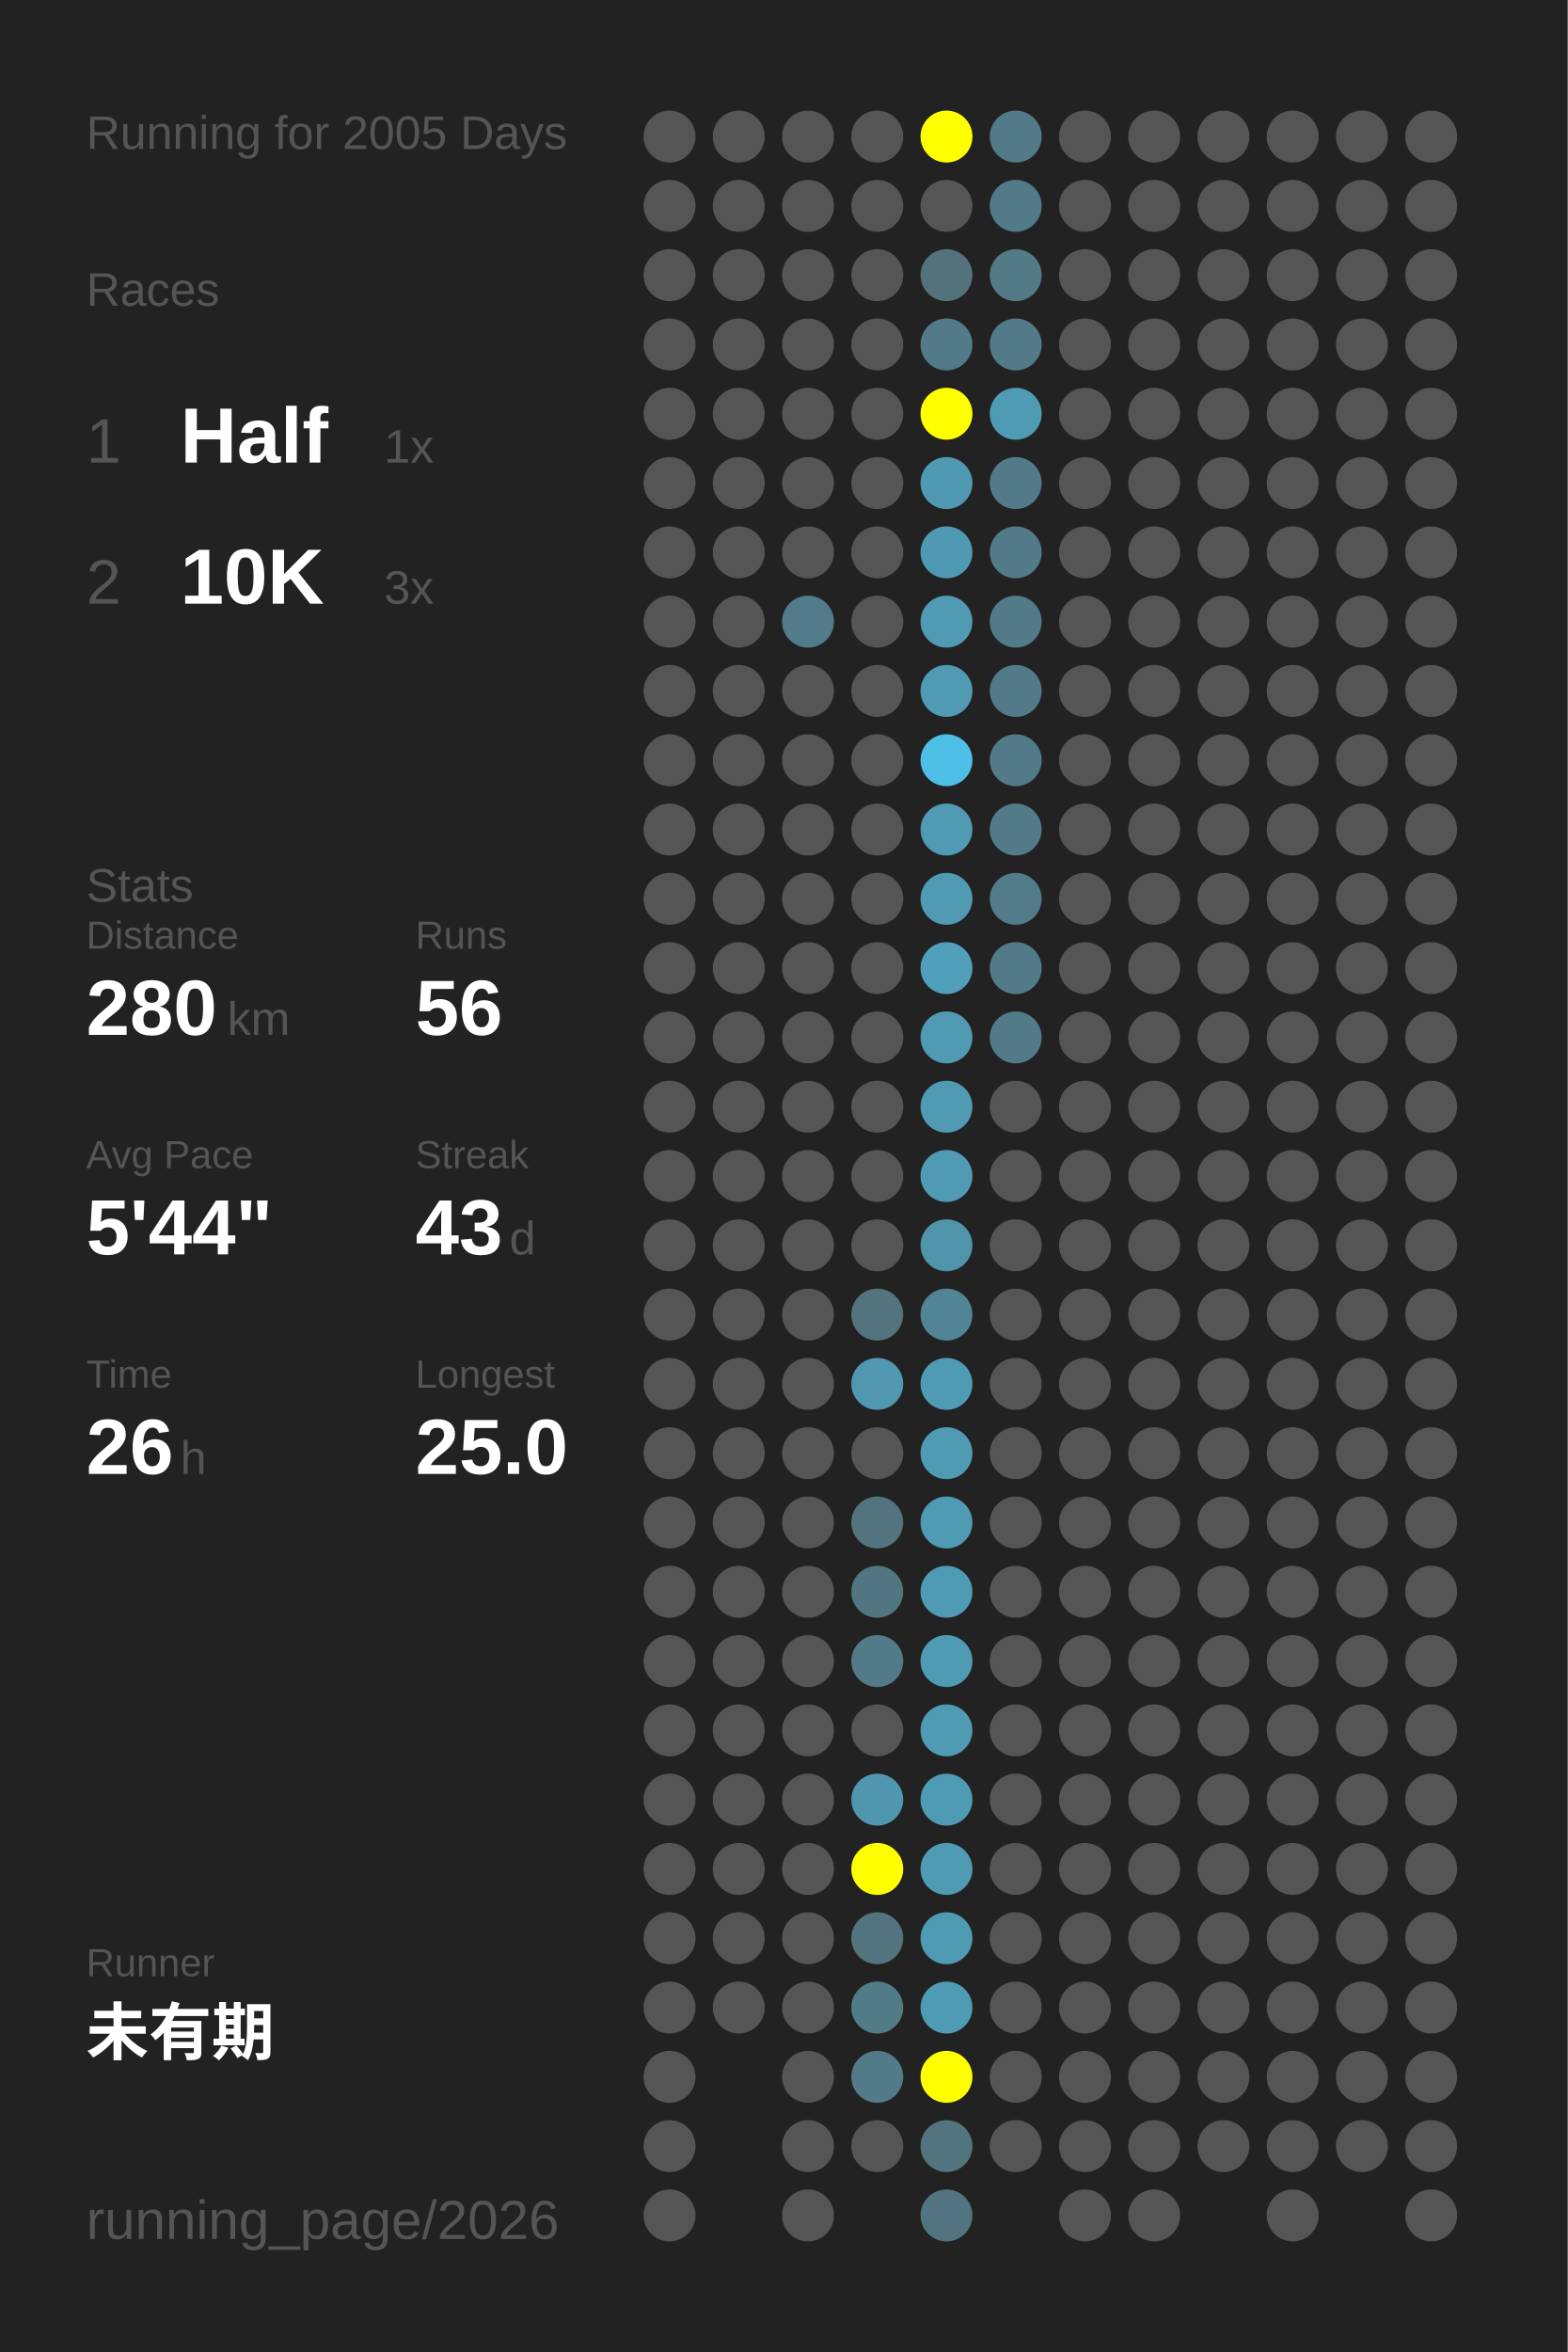
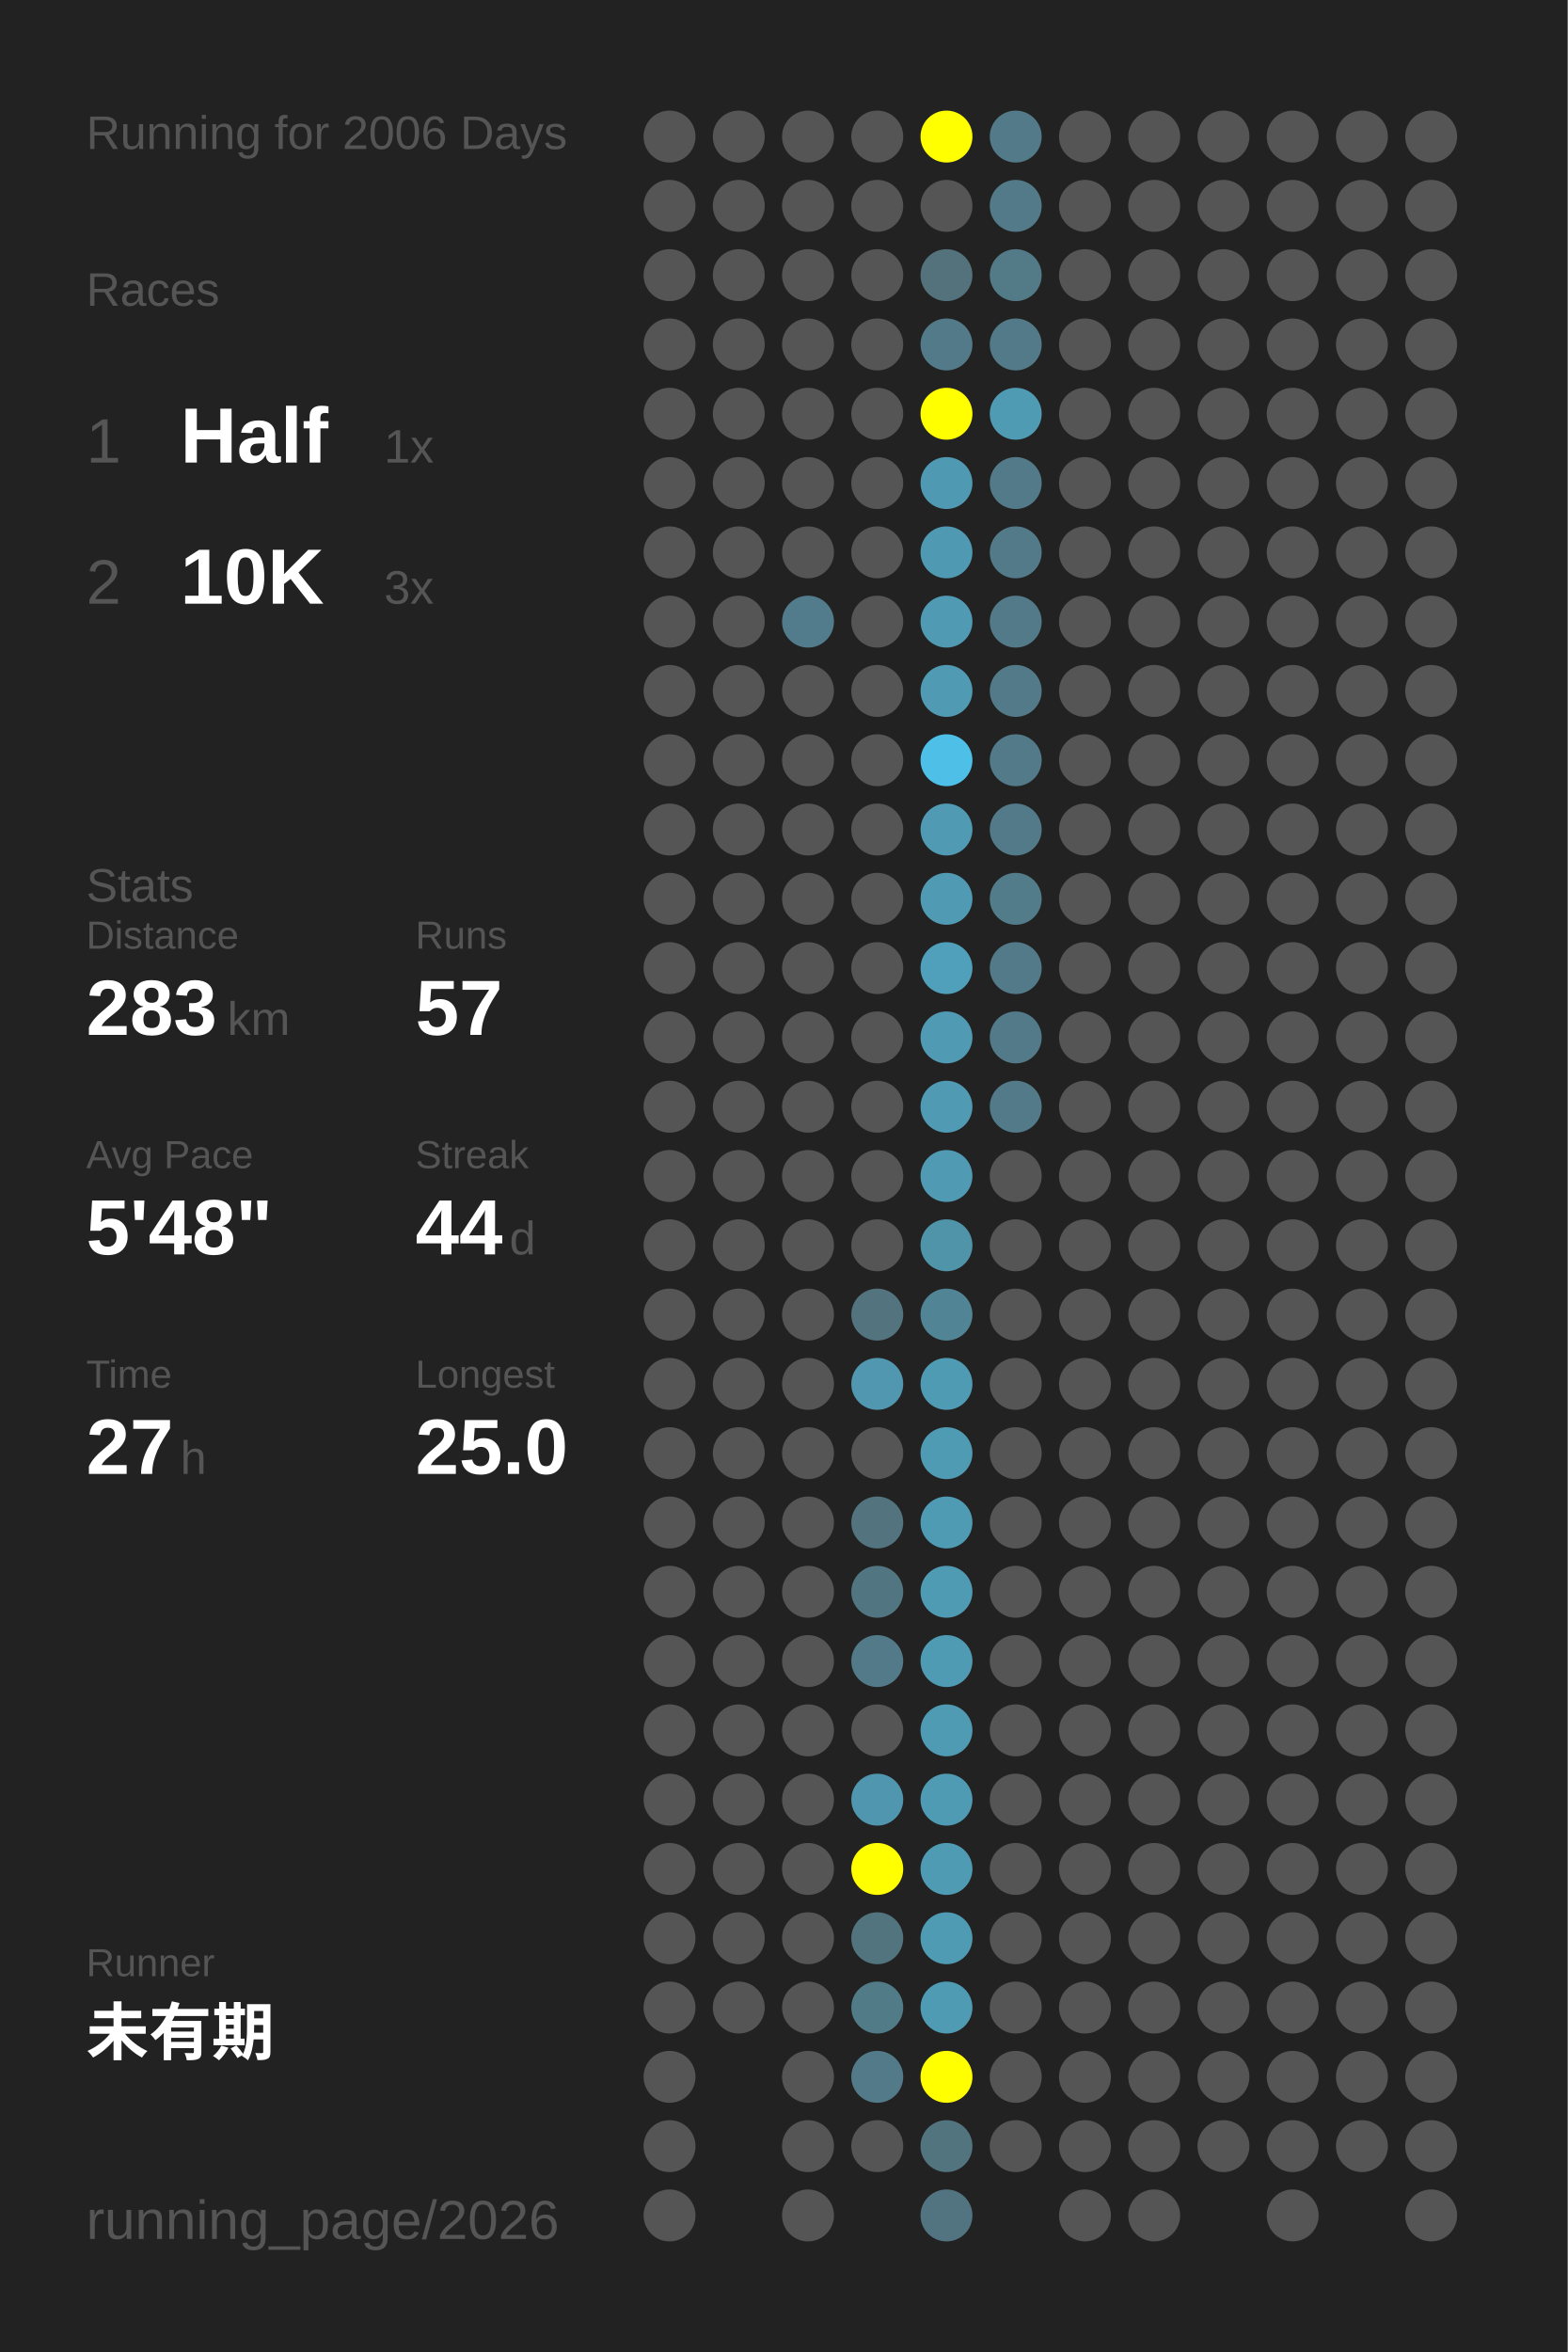
<svg xmlns="http://www.w3.org/2000/svg" baseProfile="full" height="300mm" version="1.1" viewBox="0,0,200,300" width="200mm">
  <defs />
  <rect fill="#222222" height="300" width="200" x="0" y="0" />
-   <text fill="#555555" style="font-size:6px; font-family:Arial;" x="11" y="19">Running for 2005 Days</text>
+   <text fill="#555555" style="font-size:6px; font-family:Arial;" x="11" y="19">Running for 2006 Days</text>
  <text fill="#555555" style="font-size:6px; font-family:Arial;" x="11" y="39">Races</text>
  <text fill="#555555" style="font-size:8px; font-family:Arial;" x="11" y="59">1</text>
  <text fill="#FFFFFF" style="font-size:10px; font-family:Arial; font-weight:bold;" x="23" y="59">Half</text>
  <text fill="#555555" style="font-size:6px; font-family:Arial;" x="49" y="59">1x</text>
  <text fill="#555555" style="font-size:8px; font-family:Arial;" x="11" y="77">2</text>
  <text fill="#FFFFFF" style="font-size:10px; font-family:Arial; font-weight:bold;" x="23" y="77">10K</text>
  <text fill="#555555" style="font-size:6px; font-family:Arial;" x="49" y="77">3x</text>
  <text fill="#555555" style="font-size:6px; font-family:Arial;" x="11" y="115">Stats</text>
  <text fill="#555555" style="font-size:5px; font-family:Arial;" x="11" y="121">Distance</text>
-   <text fill="#FFFFFF" style="font-size:10px; font-family:Arial; font-weight:bold;" x="11" y="132">280</text>
+   <text fill="#FFFFFF" style="font-size:10px; font-family:Arial; font-weight:bold;" x="11" y="132">283</text>
  <text fill="#555555" style="font-size:6px; font-family:Arial;" x="29" y="132">km</text>
  <text fill="#555555" style="font-size:5px; font-family:Arial;" x="53" y="121">Runs</text>
-   <text fill="#FFFFFF" style="font-size:10px; font-family:Arial; font-weight:bold;" x="53" y="132">56</text>
+   <text fill="#FFFFFF" style="font-size:10px; font-family:Arial; font-weight:bold;" x="53" y="132">57</text>
  <text fill="#555555" style="font-size:5px; font-family:Arial;" x="11" y="149">Avg Pace</text>
-   <text fill="#FFFFFF" style="font-size:10px; font-family:Arial; font-weight:bold;" x="11" y="160">5'44"</text>
+   <text fill="#FFFFFF" style="font-size:10px; font-family:Arial; font-weight:bold;" x="11" y="160">5'48"</text>
  <text fill="#555555" style="font-size:5px; font-family:Arial;" x="53" y="149">Streak</text>
-   <text fill="#FFFFFF" style="font-size:10px; font-family:Arial; font-weight:bold;" x="53" y="160">43</text>
+   <text fill="#FFFFFF" style="font-size:10px; font-family:Arial; font-weight:bold;" x="53" y="160">44</text>
  <text fill="#555555" style="font-size:6px; font-family:Arial;" x="65" y="160">d</text>
  <text fill="#555555" style="font-size:5px; font-family:Arial;" x="11" y="177">Time</text>
-   <text fill="#FFFFFF" style="font-size:10px; font-family:Arial; font-weight:bold;" x="11" y="188">26</text>
+   <text fill="#FFFFFF" style="font-size:10px; font-family:Arial; font-weight:bold;" x="11" y="188">27</text>
  <text fill="#555555" style="font-size:6px; font-family:Arial;" x="23" y="188">h</text>
  <text fill="#555555" style="font-size:5px; font-family:Arial;" x="53" y="177">Longest</text>
  <text fill="#FFFFFF" style="font-size:10px; font-family:Arial; font-weight:bold;" x="53" y="188">25.0</text>
  <text fill="#555555" style="font-size:5px; font-family:Arial;" x="11" y="252.065">Runner</text>
  <text fill="#FFFFFF" style="font-size:8px; font-family:Arial; font-weight:bold;" x="11" y="262.065">未有期</text>
  <text fill="#555555" style="font-size:7px; font-family:Arial;" x="11" y="285.581">running_page/2026</text>
  <circle cx="85.417" cy="17.419" fill="#555555" r="3.312" />
  <circle cx="85.417" cy="26.258" fill="#555555" r="3.312" />
  <circle cx="85.417" cy="35.097" fill="#555555" r="3.312" />
  <circle cx="85.417" cy="43.935" fill="#555555" r="3.312" />
  <circle cx="85.417" cy="52.774" fill="#555555" r="3.312" />
  <circle cx="85.417" cy="61.613" fill="#555555" r="3.312" />
  <circle cx="85.417" cy="70.452" fill="#555555" r="3.312" />
  <circle cx="85.417" cy="79.29" fill="#555555" r="3.312" />
  <circle cx="85.417" cy="88.129" fill="#555555" r="3.312" />
  <circle cx="85.417" cy="96.968" fill="#555555" r="3.312" />
  <circle cx="85.417" cy="105.806" fill="#555555" r="3.312" />
  <circle cx="85.417" cy="114.645" fill="#555555" r="3.312" />
  <circle cx="85.417" cy="123.484" fill="#555555" r="3.312" />
  <circle cx="85.417" cy="132.323" fill="#555555" r="3.312" />
  <circle cx="85.417" cy="141.161" fill="#555555" r="3.312" />
  <circle cx="85.417" cy="150" fill="#555555" r="3.312" />
  <circle cx="85.417" cy="158.839" fill="#555555" r="3.312" />
  <circle cx="85.417" cy="167.677" fill="#555555" r="3.312" />
  <circle cx="85.417" cy="176.516" fill="#555555" r="3.312" />
  <circle cx="85.417" cy="185.355" fill="#555555" r="3.312" />
  <circle cx="85.417" cy="194.194" fill="#555555" r="3.312" />
  <circle cx="85.417" cy="203.032" fill="#555555" r="3.312" />
  <circle cx="85.417" cy="211.871" fill="#555555" r="3.312" />
  <circle cx="85.417" cy="220.71" fill="#555555" r="3.312" />
  <circle cx="85.417" cy="229.548" fill="#555555" r="3.312" />
  <circle cx="85.417" cy="238.387" fill="#555555" r="3.312" />
  <circle cx="85.417" cy="247.226" fill="#555555" r="3.312" />
  <circle cx="85.417" cy="256.065" fill="#555555" r="3.312" />
  <circle cx="85.417" cy="264.903" fill="#555555" r="3.312" />
  <circle cx="85.417" cy="273.742" fill="#555555" r="3.312" />
  <circle cx="85.417" cy="282.581" fill="#555555" r="3.312" />
  <circle cx="94.25" cy="17.419" fill="#555555" r="3.312" />
  <circle cx="94.25" cy="26.258" fill="#555555" r="3.312" />
  <circle cx="94.25" cy="35.097" fill="#555555" r="3.312" />
  <circle cx="94.25" cy="43.935" fill="#555555" r="3.312" />
  <circle cx="94.25" cy="52.774" fill="#555555" r="3.312" />
  <circle cx="94.25" cy="61.613" fill="#555555" r="3.312" />
  <circle cx="94.25" cy="70.452" fill="#555555" r="3.312" />
  <circle cx="94.25" cy="79.29" fill="#555555" r="3.312" />
  <circle cx="94.25" cy="88.129" fill="#555555" r="3.312" />
  <circle cx="94.25" cy="96.968" fill="#555555" r="3.312" />
  <circle cx="94.25" cy="105.806" fill="#555555" r="3.312" />
  <circle cx="94.25" cy="114.645" fill="#555555" r="3.312" />
  <circle cx="94.25" cy="123.484" fill="#555555" r="3.312" />
  <circle cx="94.25" cy="132.323" fill="#555555" r="3.312" />
  <circle cx="94.25" cy="141.161" fill="#555555" r="3.312" />
  <circle cx="94.25" cy="150" fill="#555555" r="3.312" />
  <circle cx="94.25" cy="158.839" fill="#555555" r="3.312" />
  <circle cx="94.25" cy="167.677" fill="#555555" r="3.312" />
  <circle cx="94.25" cy="176.516" fill="#555555" r="3.312" />
  <circle cx="94.25" cy="185.355" fill="#555555" r="3.312" />
  <circle cx="94.25" cy="194.194" fill="#555555" r="3.312" />
  <circle cx="94.25" cy="203.032" fill="#555555" r="3.312" />
  <circle cx="94.25" cy="211.871" fill="#555555" r="3.312" />
  <circle cx="94.25" cy="220.71" fill="#555555" r="3.312" />
  <circle cx="94.25" cy="229.548" fill="#555555" r="3.312" />
  <circle cx="94.25" cy="238.387" fill="#555555" r="3.312" />
  <circle cx="94.25" cy="247.226" fill="#555555" r="3.312" />
  <circle cx="94.25" cy="256.065" fill="#555555" r="3.312" />
  <circle cx="103.083" cy="17.419" fill="#555555" r="3.312" />
  <circle cx="103.083" cy="26.258" fill="#555555" r="3.312" />
  <circle cx="103.083" cy="35.097" fill="#555555" r="3.312" />
  <circle cx="103.083" cy="43.935" fill="#555555" r="3.312" />
  <circle cx="103.083" cy="52.774" fill="#555555" r="3.312" />
  <circle cx="103.083" cy="61.613" fill="#555555" r="3.312" />
  <circle cx="103.083" cy="70.452" fill="#555555" r="3.312" />
  <circle cx="103.083" cy="79.29" fill="#527c8b" r="3.312" />
  <circle cx="103.083" cy="88.129" fill="#555555" r="3.312" />
  <circle cx="103.083" cy="96.968" fill="#555555" r="3.312" />
  <circle cx="103.083" cy="105.806" fill="#555555" r="3.312" />
  <circle cx="103.083" cy="114.645" fill="#555555" r="3.312" />
  <circle cx="103.083" cy="123.484" fill="#555555" r="3.312" />
  <circle cx="103.083" cy="132.323" fill="#555555" r="3.312" />
  <circle cx="103.083" cy="141.161" fill="#555555" r="3.312" />
  <circle cx="103.083" cy="150" fill="#555555" r="3.312" />
  <circle cx="103.083" cy="158.839" fill="#555555" r="3.312" />
  <circle cx="103.083" cy="167.677" fill="#555555" r="3.312" />
  <circle cx="103.083" cy="176.516" fill="#555555" r="3.312" />
  <circle cx="103.083" cy="185.355" fill="#555555" r="3.312" />
  <circle cx="103.083" cy="194.194" fill="#555555" r="3.312" />
  <circle cx="103.083" cy="203.032" fill="#555555" r="3.312" />
  <circle cx="103.083" cy="211.871" fill="#555555" r="3.312" />
  <circle cx="103.083" cy="220.71" fill="#555555" r="3.312" />
  <circle cx="103.083" cy="229.548" fill="#555555" r="3.312" />
  <circle cx="103.083" cy="238.387" fill="#555555" r="3.312" />
  <circle cx="103.083" cy="247.226" fill="#555555" r="3.312" />
  <circle cx="103.083" cy="256.065" fill="#555555" r="3.312" />
  <circle cx="103.083" cy="264.903" fill="#555555" r="3.312" />
  <circle cx="103.083" cy="273.742" fill="#555555" r="3.312" />
  <circle cx="103.083" cy="282.581" fill="#555555" r="3.312" />
  <circle cx="111.917" cy="17.419" fill="#555555" r="3.312" />
  <circle cx="111.917" cy="26.258" fill="#555555" r="3.312" />
  <circle cx="111.917" cy="35.097" fill="#555555" r="3.312" />
  <circle cx="111.917" cy="43.935" fill="#555555" r="3.312" />
  <circle cx="111.917" cy="52.774" fill="#555555" r="3.312" />
  <circle cx="111.917" cy="61.613" fill="#555555" r="3.312" />
  <circle cx="111.917" cy="70.452" fill="#555555" r="3.312" />
  <circle cx="111.917" cy="79.29" fill="#555555" r="3.312" />
  <circle cx="111.917" cy="88.129" fill="#555555" r="3.312" />
  <circle cx="111.917" cy="96.968" fill="#555555" r="3.312" />
  <circle cx="111.917" cy="105.806" fill="#555555" r="3.312" />
  <circle cx="111.917" cy="114.645" fill="#555555" r="3.312" />
  <circle cx="111.917" cy="123.484" fill="#555555" r="3.312" />
  <circle cx="111.917" cy="132.323" fill="#555555" r="3.312" />
  <circle cx="111.917" cy="141.161" fill="#555555" r="3.312" />
  <circle cx="111.917" cy="150" fill="#555555" r="3.312" />
  <circle cx="111.917" cy="158.839" fill="#555555" r="3.312" />
  <circle cx="111.917" cy="167.677" fill="#53737e" r="3.312" />
  <circle cx="111.917" cy="176.516" fill="#5097af" r="3.312" />
  <circle cx="111.917" cy="185.355" fill="#555555" r="3.312" />
  <circle cx="111.917" cy="194.194" fill="#53747f" r="3.312" />
  <circle cx="111.917" cy="203.032" fill="#527681" r="3.312" />
  <circle cx="111.917" cy="211.871" fill="#527a88" r="3.312" />
  <circle cx="111.917" cy="220.71" fill="#555555" r="3.312" />
  <circle cx="111.917" cy="229.548" fill="#5096ae" r="3.312" />
  <circle cx="111.917" cy="238.387" fill="#FFFF00" r="3.312" />
  <circle cx="111.917" cy="247.226" fill="#52747f" r="3.312" />
  <circle cx="111.917" cy="256.065" fill="#527b88" r="3.312" />
  <circle cx="111.917" cy="264.903" fill="#527a88" r="3.312" />
  <circle cx="111.917" cy="273.742" fill="#555555" r="3.312" />
  <circle cx="120.75" cy="17.419" fill="#FFFF00" r="3.312" />
  <circle cx="120.75" cy="26.258" fill="#555555" r="3.312" />
  <circle cx="120.75" cy="35.097" fill="#53727c" r="3.312" />
  <circle cx="120.75" cy="43.935" fill="#527a88" r="3.312" />
  <circle cx="120.75" cy="52.774" fill="#FFFF00" r="3.312" />
  <circle cx="120.75" cy="61.613" fill="#5099b2" r="3.312" />
  <circle cx="120.75" cy="70.452" fill="#5099b2" r="3.312" />
  <circle cx="120.75" cy="79.29" fill="#509ab3" r="3.312" />
  <circle cx="120.75" cy="88.129" fill="#509ab4" r="3.312" />
  <circle cx="120.75" cy="96.968" fill="#4ec0e7" r="3.312" />
  <circle cx="120.75" cy="105.806" fill="#509ab3" r="3.312" />
  <circle cx="120.75" cy="114.645" fill="#509ab3" r="3.312" />
  <circle cx="120.75" cy="123.484" fill="#50a0bc" r="3.312" />
  <circle cx="120.75" cy="132.323" fill="#509ab3" r="3.312" />
  <circle cx="120.75" cy="141.161" fill="#509ab3" r="3.312" />
  <circle cx="120.75" cy="150" fill="#509ab3" r="3.312" />
  <circle cx="120.75" cy="158.839" fill="#5094aa" r="3.312" />
  <circle cx="120.75" cy="167.677" fill="#518596" r="3.312" />
  <circle cx="120.75" cy="176.516" fill="#509bb4" r="3.312" />
  <circle cx="120.75" cy="185.355" fill="#509bb4" r="3.312" />
  <circle cx="120.75" cy="194.194" fill="#509bb4" r="3.312" />
  <circle cx="120.75" cy="203.032" fill="#509bb4" r="3.312" />
  <circle cx="120.75" cy="211.871" fill="#509bb4" r="3.312" />
  <circle cx="120.75" cy="220.71" fill="#509bb4" r="3.312" />
  <circle cx="120.75" cy="229.548" fill="#509bb4" r="3.312" />
  <circle cx="120.75" cy="238.387" fill="#509bb4" r="3.312" />
  <circle cx="120.75" cy="247.226" fill="#509bb4" r="3.312" />
  <circle cx="120.75" cy="256.065" fill="#509bb4" r="3.312" />
  <circle cx="120.75" cy="264.903" fill="#FFFF00" r="3.312" />
  <circle cx="120.75" cy="273.742" fill="#52747f" r="3.312" />
  <circle cx="120.75" cy="282.581" fill="#527480" r="3.312" />
  <circle cx="129.583" cy="17.419" fill="#527a88" r="3.312" />
  <circle cx="129.583" cy="26.258" fill="#527a88" r="3.312" />
  <circle cx="129.583" cy="35.097" fill="#527a87" r="3.312" />
  <circle cx="129.583" cy="43.935" fill="#527a88" r="3.312" />
  <circle cx="129.583" cy="52.774" fill="#509bb4" r="3.312" />
  <circle cx="129.583" cy="61.613" fill="#527a88" r="3.312" />
  <circle cx="129.583" cy="70.452" fill="#527a88" r="3.312" />
  <circle cx="129.583" cy="79.29" fill="#527a88" r="3.312" />
  <circle cx="129.583" cy="88.129" fill="#527a88" r="3.312" />
  <circle cx="129.583" cy="96.968" fill="#527a88" r="3.312" />
  <circle cx="129.583" cy="105.806" fill="#527a88" r="3.312" />
  <circle cx="129.583" cy="114.645" fill="#527c8a" r="3.312" />
  <circle cx="129.583" cy="123.484" fill="#527a88" r="3.312" />
  <circle cx="129.583" cy="132.323" fill="#527a88" r="3.312" />
-   <circle cx="129.583" cy="141.161" fill="#555555" r="3.312" />
+   <circle cx="129.583" cy="141.161" fill="#527a88" r="3.312" />
  <circle cx="129.583" cy="150" fill="#555555" r="3.312" />
  <circle cx="129.583" cy="158.839" fill="#555555" r="3.312" />
  <circle cx="129.583" cy="167.677" fill="#555555" r="3.312" />
  <circle cx="129.583" cy="176.516" fill="#555555" r="3.312" />
  <circle cx="129.583" cy="185.355" fill="#555555" r="3.312" />
  <circle cx="129.583" cy="194.194" fill="#555555" r="3.312" />
  <circle cx="129.583" cy="203.032" fill="#555555" r="3.312" />
  <circle cx="129.583" cy="211.871" fill="#555555" r="3.312" />
  <circle cx="129.583" cy="220.71" fill="#555555" r="3.312" />
  <circle cx="129.583" cy="229.548" fill="#555555" r="3.312" />
  <circle cx="129.583" cy="238.387" fill="#555555" r="3.312" />
  <circle cx="129.583" cy="247.226" fill="#555555" r="3.312" />
  <circle cx="129.583" cy="256.065" fill="#555555" r="3.312" />
  <circle cx="129.583" cy="264.903" fill="#555555" r="3.312" />
  <circle cx="129.583" cy="273.742" fill="#555555" r="3.312" />
  <circle cx="138.417" cy="17.419" fill="#555555" r="3.312" />
  <circle cx="138.417" cy="26.258" fill="#555555" r="3.312" />
  <circle cx="138.417" cy="35.097" fill="#555555" r="3.312" />
  <circle cx="138.417" cy="43.935" fill="#555555" r="3.312" />
  <circle cx="138.417" cy="52.774" fill="#555555" r="3.312" />
  <circle cx="138.417" cy="61.613" fill="#555555" r="3.312" />
  <circle cx="138.417" cy="70.452" fill="#555555" r="3.312" />
  <circle cx="138.417" cy="79.29" fill="#555555" r="3.312" />
  <circle cx="138.417" cy="88.129" fill="#555555" r="3.312" />
  <circle cx="138.417" cy="96.968" fill="#555555" r="3.312" />
  <circle cx="138.417" cy="105.806" fill="#555555" r="3.312" />
  <circle cx="138.417" cy="114.645" fill="#555555" r="3.312" />
  <circle cx="138.417" cy="123.484" fill="#555555" r="3.312" />
  <circle cx="138.417" cy="132.323" fill="#555555" r="3.312" />
  <circle cx="138.417" cy="141.161" fill="#555555" r="3.312" />
  <circle cx="138.417" cy="150" fill="#555555" r="3.312" />
  <circle cx="138.417" cy="158.839" fill="#555555" r="3.312" />
  <circle cx="138.417" cy="167.677" fill="#555555" r="3.312" />
  <circle cx="138.417" cy="176.516" fill="#555555" r="3.312" />
  <circle cx="138.417" cy="185.355" fill="#555555" r="3.312" />
  <circle cx="138.417" cy="194.194" fill="#555555" r="3.312" />
  <circle cx="138.417" cy="203.032" fill="#555555" r="3.312" />
  <circle cx="138.417" cy="211.871" fill="#555555" r="3.312" />
  <circle cx="138.417" cy="220.71" fill="#555555" r="3.312" />
  <circle cx="138.417" cy="229.548" fill="#555555" r="3.312" />
  <circle cx="138.417" cy="238.387" fill="#555555" r="3.312" />
  <circle cx="138.417" cy="247.226" fill="#555555" r="3.312" />
  <circle cx="138.417" cy="256.065" fill="#555555" r="3.312" />
  <circle cx="138.417" cy="264.903" fill="#555555" r="3.312" />
  <circle cx="138.417" cy="273.742" fill="#555555" r="3.312" />
  <circle cx="138.417" cy="282.581" fill="#555555" r="3.312" />
  <circle cx="147.25" cy="17.419" fill="#555555" r="3.312" />
  <circle cx="147.25" cy="26.258" fill="#555555" r="3.312" />
  <circle cx="147.25" cy="35.097" fill="#555555" r="3.312" />
  <circle cx="147.25" cy="43.935" fill="#555555" r="3.312" />
  <circle cx="147.25" cy="52.774" fill="#555555" r="3.312" />
  <circle cx="147.25" cy="61.613" fill="#555555" r="3.312" />
  <circle cx="147.25" cy="70.452" fill="#555555" r="3.312" />
  <circle cx="147.25" cy="79.29" fill="#555555" r="3.312" />
  <circle cx="147.25" cy="88.129" fill="#555555" r="3.312" />
  <circle cx="147.25" cy="96.968" fill="#555555" r="3.312" />
  <circle cx="147.25" cy="105.806" fill="#555555" r="3.312" />
  <circle cx="147.25" cy="114.645" fill="#555555" r="3.312" />
  <circle cx="147.25" cy="123.484" fill="#555555" r="3.312" />
  <circle cx="147.25" cy="132.323" fill="#555555" r="3.312" />
  <circle cx="147.25" cy="141.161" fill="#555555" r="3.312" />
  <circle cx="147.25" cy="150" fill="#555555" r="3.312" />
  <circle cx="147.25" cy="158.839" fill="#555555" r="3.312" />
  <circle cx="147.25" cy="167.677" fill="#555555" r="3.312" />
  <circle cx="147.25" cy="176.516" fill="#555555" r="3.312" />
  <circle cx="147.25" cy="185.355" fill="#555555" r="3.312" />
  <circle cx="147.25" cy="194.194" fill="#555555" r="3.312" />
  <circle cx="147.25" cy="203.032" fill="#555555" r="3.312" />
  <circle cx="147.25" cy="211.871" fill="#555555" r="3.312" />
  <circle cx="147.25" cy="220.71" fill="#555555" r="3.312" />
  <circle cx="147.25" cy="229.548" fill="#555555" r="3.312" />
  <circle cx="147.25" cy="238.387" fill="#555555" r="3.312" />
  <circle cx="147.25" cy="247.226" fill="#555555" r="3.312" />
  <circle cx="147.25" cy="256.065" fill="#555555" r="3.312" />
  <circle cx="147.25" cy="264.903" fill="#555555" r="3.312" />
  <circle cx="147.25" cy="273.742" fill="#555555" r="3.312" />
  <circle cx="147.25" cy="282.581" fill="#555555" r="3.312" />
  <circle cx="156.083" cy="17.419" fill="#555555" r="3.312" />
  <circle cx="156.083" cy="26.258" fill="#555555" r="3.312" />
  <circle cx="156.083" cy="35.097" fill="#555555" r="3.312" />
  <circle cx="156.083" cy="43.935" fill="#555555" r="3.312" />
  <circle cx="156.083" cy="52.774" fill="#555555" r="3.312" />
  <circle cx="156.083" cy="61.613" fill="#555555" r="3.312" />
  <circle cx="156.083" cy="70.452" fill="#555555" r="3.312" />
  <circle cx="156.083" cy="79.29" fill="#555555" r="3.312" />
  <circle cx="156.083" cy="88.129" fill="#555555" r="3.312" />
  <circle cx="156.083" cy="96.968" fill="#555555" r="3.312" />
  <circle cx="156.083" cy="105.806" fill="#555555" r="3.312" />
  <circle cx="156.083" cy="114.645" fill="#555555" r="3.312" />
  <circle cx="156.083" cy="123.484" fill="#555555" r="3.312" />
  <circle cx="156.083" cy="132.323" fill="#555555" r="3.312" />
  <circle cx="156.083" cy="141.161" fill="#555555" r="3.312" />
  <circle cx="156.083" cy="150" fill="#555555" r="3.312" />
  <circle cx="156.083" cy="158.839" fill="#555555" r="3.312" />
  <circle cx="156.083" cy="167.677" fill="#555555" r="3.312" />
  <circle cx="156.083" cy="176.516" fill="#555555" r="3.312" />
  <circle cx="156.083" cy="185.355" fill="#555555" r="3.312" />
  <circle cx="156.083" cy="194.194" fill="#555555" r="3.312" />
  <circle cx="156.083" cy="203.032" fill="#555555" r="3.312" />
  <circle cx="156.083" cy="211.871" fill="#555555" r="3.312" />
  <circle cx="156.083" cy="220.71" fill="#555555" r="3.312" />
  <circle cx="156.083" cy="229.548" fill="#555555" r="3.312" />
  <circle cx="156.083" cy="238.387" fill="#555555" r="3.312" />
  <circle cx="156.083" cy="247.226" fill="#555555" r="3.312" />
  <circle cx="156.083" cy="256.065" fill="#555555" r="3.312" />
  <circle cx="156.083" cy="264.903" fill="#555555" r="3.312" />
  <circle cx="156.083" cy="273.742" fill="#555555" r="3.312" />
  <circle cx="164.917" cy="17.419" fill="#555555" r="3.312" />
  <circle cx="164.917" cy="26.258" fill="#555555" r="3.312" />
  <circle cx="164.917" cy="35.097" fill="#555555" r="3.312" />
  <circle cx="164.917" cy="43.935" fill="#555555" r="3.312" />
  <circle cx="164.917" cy="52.774" fill="#555555" r="3.312" />
  <circle cx="164.917" cy="61.613" fill="#555555" r="3.312" />
  <circle cx="164.917" cy="70.452" fill="#555555" r="3.312" />
  <circle cx="164.917" cy="79.29" fill="#555555" r="3.312" />
  <circle cx="164.917" cy="88.129" fill="#555555" r="3.312" />
  <circle cx="164.917" cy="96.968" fill="#555555" r="3.312" />
  <circle cx="164.917" cy="105.806" fill="#555555" r="3.312" />
  <circle cx="164.917" cy="114.645" fill="#555555" r="3.312" />
  <circle cx="164.917" cy="123.484" fill="#555555" r="3.312" />
  <circle cx="164.917" cy="132.323" fill="#555555" r="3.312" />
  <circle cx="164.917" cy="141.161" fill="#555555" r="3.312" />
  <circle cx="164.917" cy="150" fill="#555555" r="3.312" />
  <circle cx="164.917" cy="158.839" fill="#555555" r="3.312" />
  <circle cx="164.917" cy="167.677" fill="#555555" r="3.312" />
  <circle cx="164.917" cy="176.516" fill="#555555" r="3.312" />
  <circle cx="164.917" cy="185.355" fill="#555555" r="3.312" />
  <circle cx="164.917" cy="194.194" fill="#555555" r="3.312" />
  <circle cx="164.917" cy="203.032" fill="#555555" r="3.312" />
  <circle cx="164.917" cy="211.871" fill="#555555" r="3.312" />
  <circle cx="164.917" cy="220.71" fill="#555555" r="3.312" />
  <circle cx="164.917" cy="229.548" fill="#555555" r="3.312" />
  <circle cx="164.917" cy="238.387" fill="#555555" r="3.312" />
  <circle cx="164.917" cy="247.226" fill="#555555" r="3.312" />
  <circle cx="164.917" cy="256.065" fill="#555555" r="3.312" />
  <circle cx="164.917" cy="264.903" fill="#555555" r="3.312" />
  <circle cx="164.917" cy="273.742" fill="#555555" r="3.312" />
  <circle cx="164.917" cy="282.581" fill="#555555" r="3.312" />
  <circle cx="173.75" cy="17.419" fill="#555555" r="3.312" />
  <circle cx="173.75" cy="26.258" fill="#555555" r="3.312" />
  <circle cx="173.75" cy="35.097" fill="#555555" r="3.312" />
  <circle cx="173.75" cy="43.935" fill="#555555" r="3.312" />
  <circle cx="173.75" cy="52.774" fill="#555555" r="3.312" />
  <circle cx="173.75" cy="61.613" fill="#555555" r="3.312" />
  <circle cx="173.75" cy="70.452" fill="#555555" r="3.312" />
  <circle cx="173.75" cy="79.29" fill="#555555" r="3.312" />
  <circle cx="173.75" cy="88.129" fill="#555555" r="3.312" />
  <circle cx="173.75" cy="96.968" fill="#555555" r="3.312" />
  <circle cx="173.75" cy="105.806" fill="#555555" r="3.312" />
  <circle cx="173.75" cy="114.645" fill="#555555" r="3.312" />
  <circle cx="173.75" cy="123.484" fill="#555555" r="3.312" />
  <circle cx="173.75" cy="132.323" fill="#555555" r="3.312" />
  <circle cx="173.75" cy="141.161" fill="#555555" r="3.312" />
  <circle cx="173.75" cy="150" fill="#555555" r="3.312" />
  <circle cx="173.75" cy="158.839" fill="#555555" r="3.312" />
  <circle cx="173.75" cy="167.677" fill="#555555" r="3.312" />
  <circle cx="173.75" cy="176.516" fill="#555555" r="3.312" />
  <circle cx="173.75" cy="185.355" fill="#555555" r="3.312" />
  <circle cx="173.75" cy="194.194" fill="#555555" r="3.312" />
  <circle cx="173.75" cy="203.032" fill="#555555" r="3.312" />
  <circle cx="173.75" cy="211.871" fill="#555555" r="3.312" />
  <circle cx="173.75" cy="220.71" fill="#555555" r="3.312" />
  <circle cx="173.75" cy="229.548" fill="#555555" r="3.312" />
  <circle cx="173.75" cy="238.387" fill="#555555" r="3.312" />
  <circle cx="173.75" cy="247.226" fill="#555555" r="3.312" />
  <circle cx="173.75" cy="256.065" fill="#555555" r="3.312" />
  <circle cx="173.75" cy="264.903" fill="#555555" r="3.312" />
  <circle cx="173.75" cy="273.742" fill="#555555" r="3.312" />
  <circle cx="182.583" cy="17.419" fill="#555555" r="3.312" />
  <circle cx="182.583" cy="26.258" fill="#555555" r="3.312" />
  <circle cx="182.583" cy="35.097" fill="#555555" r="3.312" />
  <circle cx="182.583" cy="43.935" fill="#555555" r="3.312" />
  <circle cx="182.583" cy="52.774" fill="#555555" r="3.312" />
  <circle cx="182.583" cy="61.613" fill="#555555" r="3.312" />
  <circle cx="182.583" cy="70.452" fill="#555555" r="3.312" />
  <circle cx="182.583" cy="79.29" fill="#555555" r="3.312" />
  <circle cx="182.583" cy="88.129" fill="#555555" r="3.312" />
  <circle cx="182.583" cy="96.968" fill="#555555" r="3.312" />
  <circle cx="182.583" cy="105.806" fill="#555555" r="3.312" />
  <circle cx="182.583" cy="114.645" fill="#555555" r="3.312" />
  <circle cx="182.583" cy="123.484" fill="#555555" r="3.312" />
  <circle cx="182.583" cy="132.323" fill="#555555" r="3.312" />
  <circle cx="182.583" cy="141.161" fill="#555555" r="3.312" />
  <circle cx="182.583" cy="150" fill="#555555" r="3.312" />
  <circle cx="182.583" cy="158.839" fill="#555555" r="3.312" />
  <circle cx="182.583" cy="167.677" fill="#555555" r="3.312" />
  <circle cx="182.583" cy="176.516" fill="#555555" r="3.312" />
  <circle cx="182.583" cy="185.355" fill="#555555" r="3.312" />
  <circle cx="182.583" cy="194.194" fill="#555555" r="3.312" />
  <circle cx="182.583" cy="203.032" fill="#555555" r="3.312" />
  <circle cx="182.583" cy="211.871" fill="#555555" r="3.312" />
  <circle cx="182.583" cy="220.71" fill="#555555" r="3.312" />
  <circle cx="182.583" cy="229.548" fill="#555555" r="3.312" />
  <circle cx="182.583" cy="238.387" fill="#555555" r="3.312" />
  <circle cx="182.583" cy="247.226" fill="#555555" r="3.312" />
  <circle cx="182.583" cy="256.065" fill="#555555" r="3.312" />
  <circle cx="182.583" cy="264.903" fill="#555555" r="3.312" />
  <circle cx="182.583" cy="273.742" fill="#555555" r="3.312" />
  <circle cx="182.583" cy="282.581" fill="#555555" r="3.312" />
</svg>
